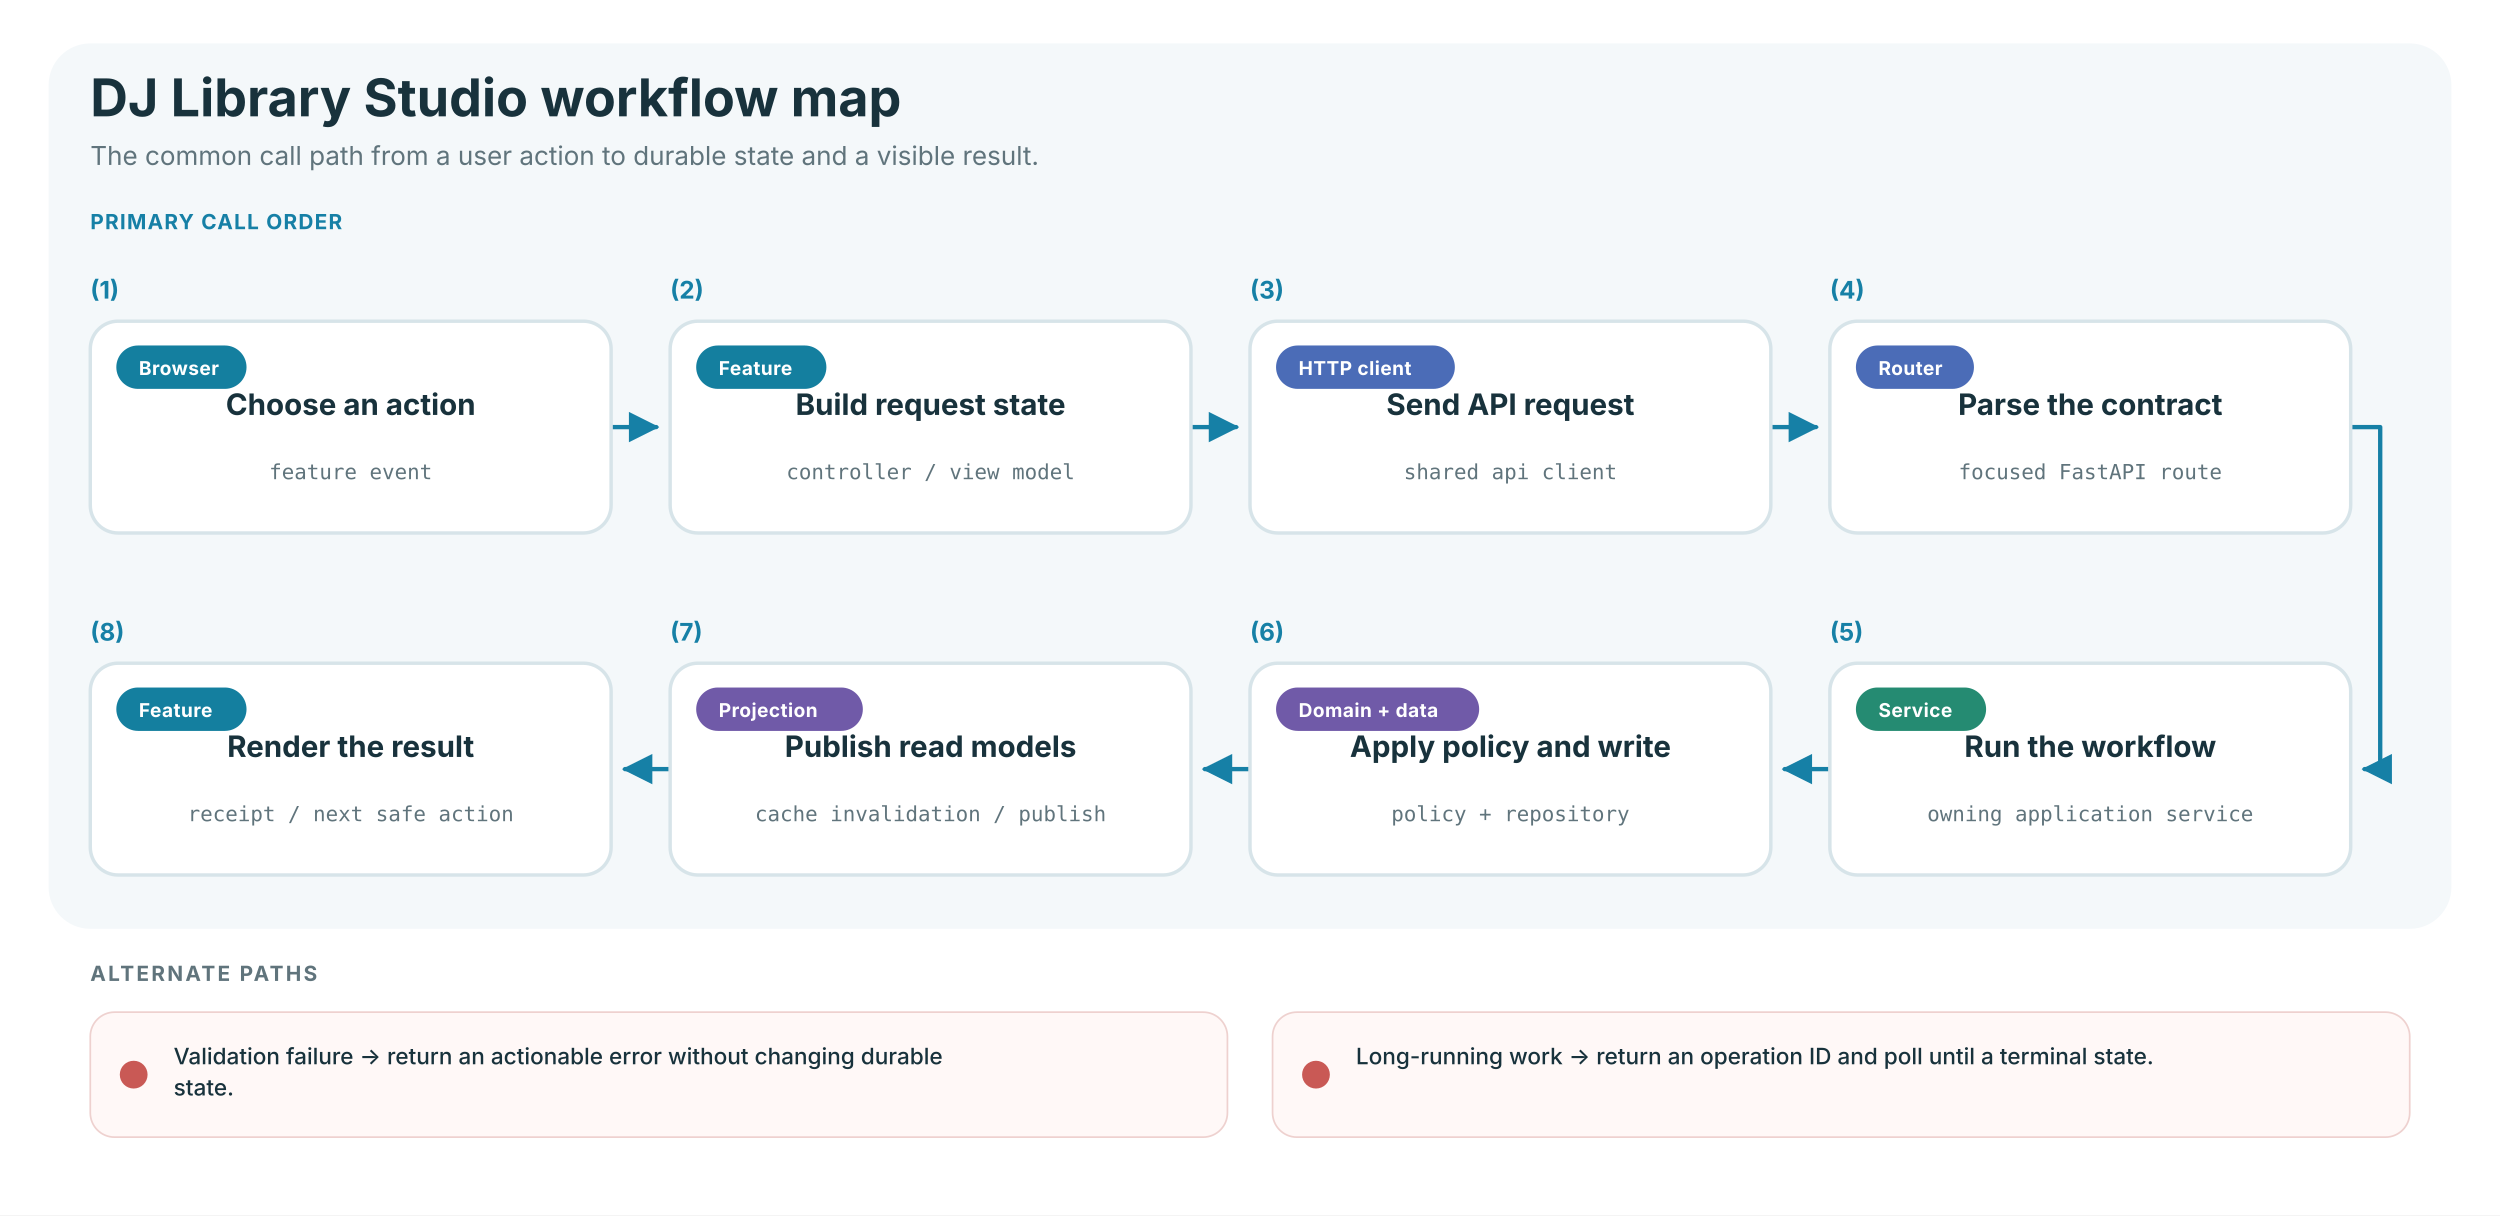
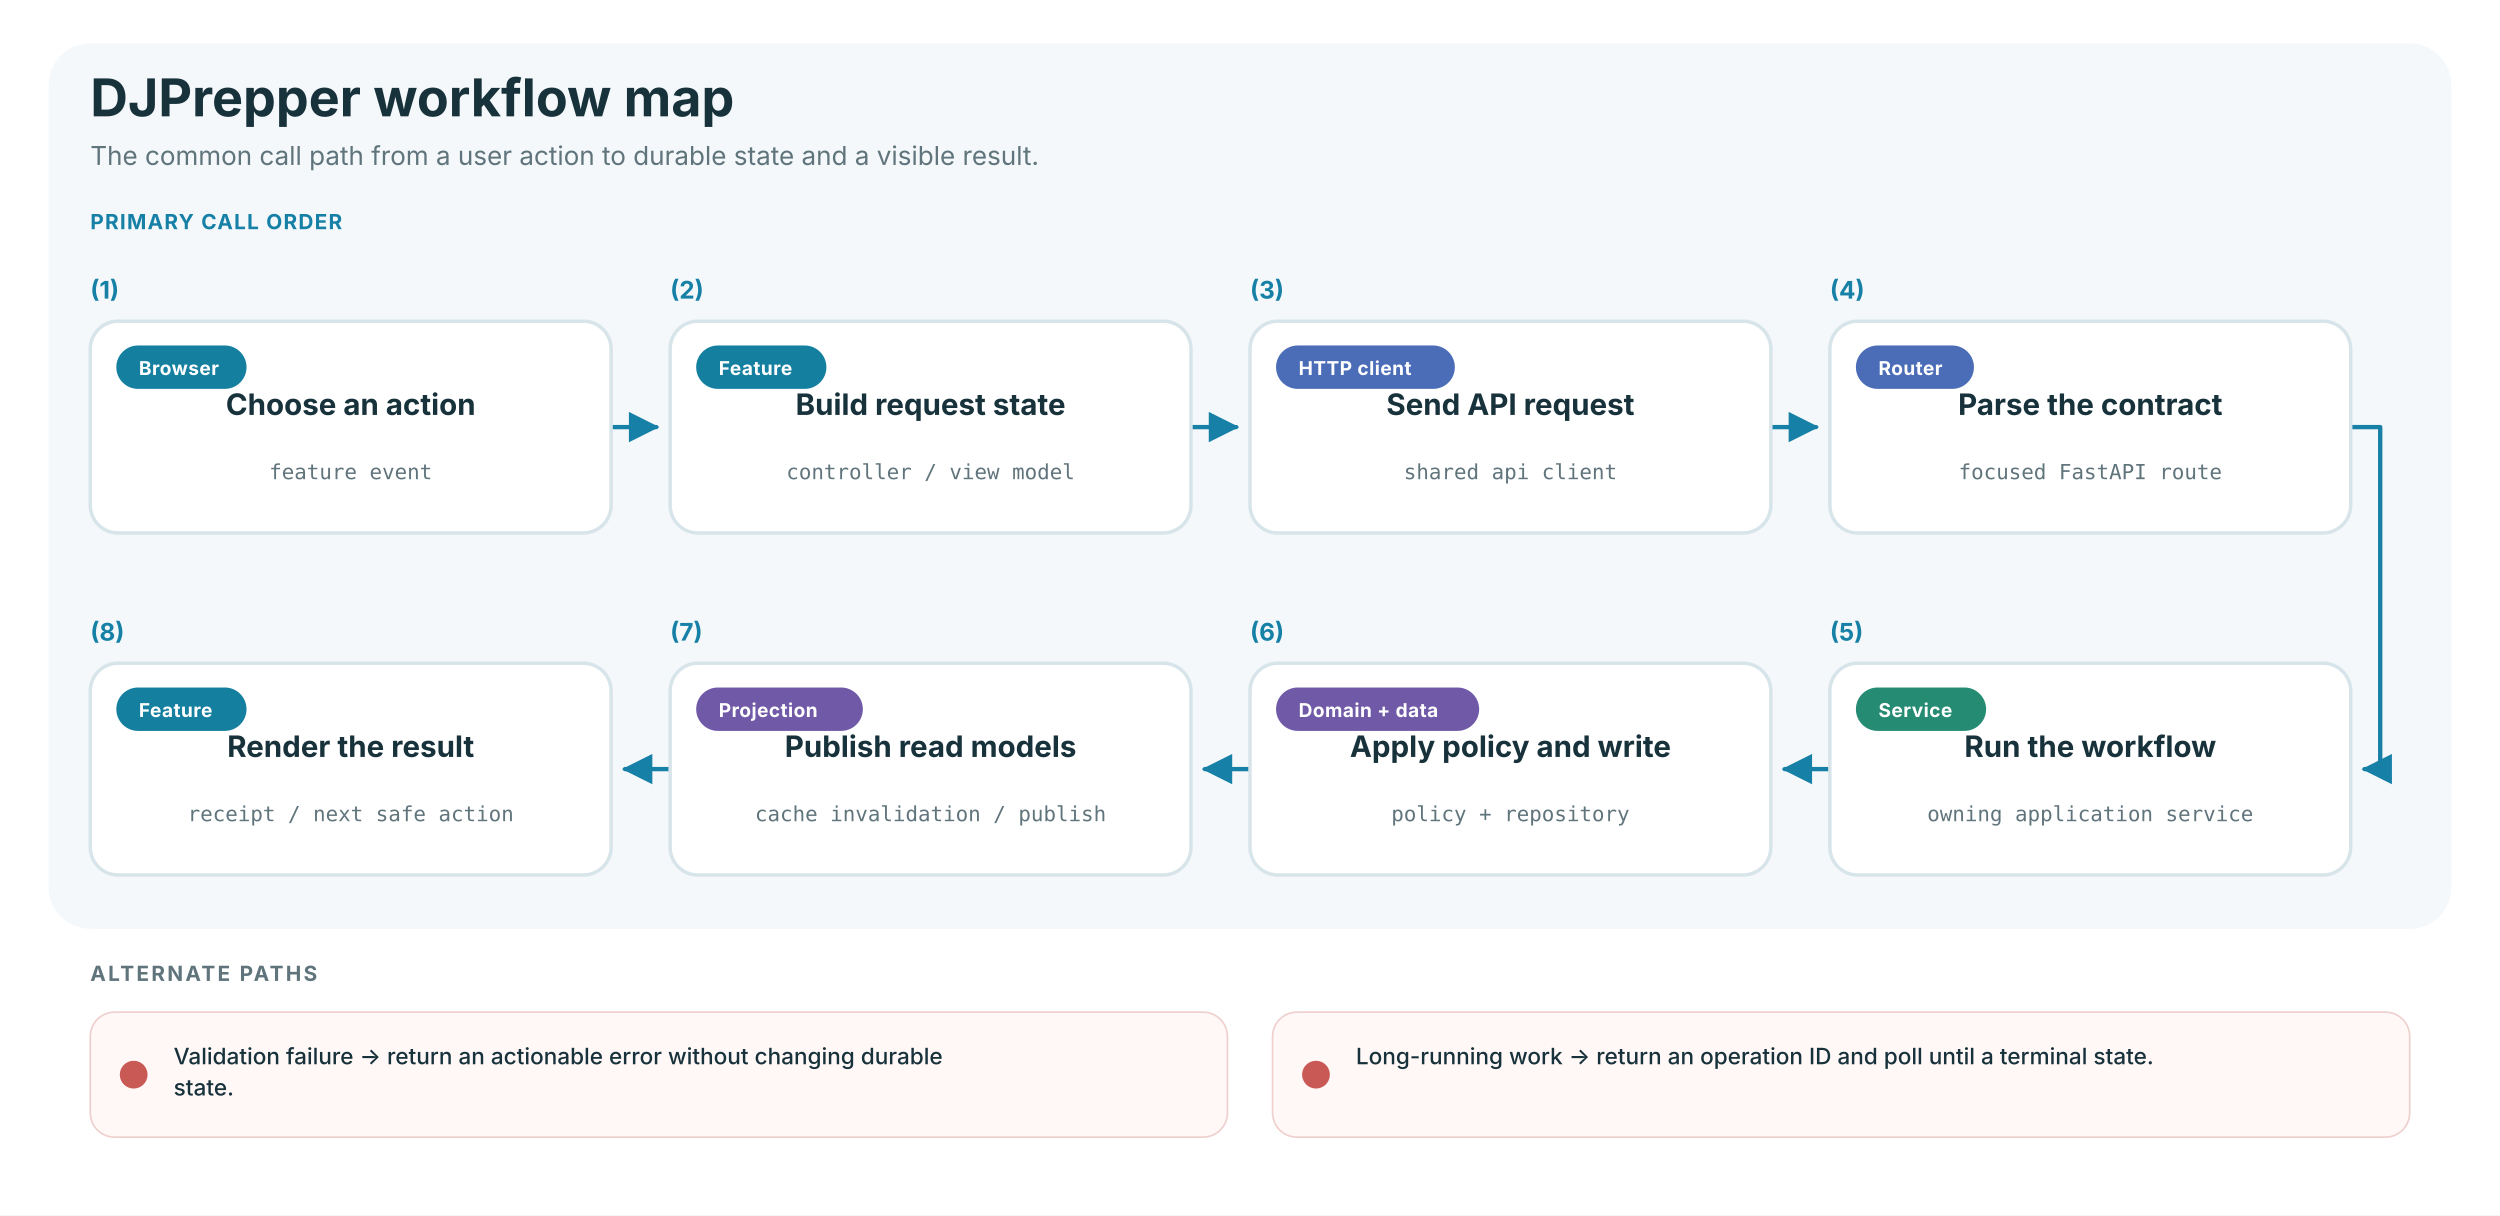
<svg xmlns="http://www.w3.org/2000/svg" width="1440" height="700" viewBox="0 0 1440 700" role="img" aria-labelledby="title desc">
  <defs>
    <marker id="arrow" viewBox="0 0 10 10" refX="9" refY="5" markerWidth="7" markerHeight="7" orient="auto-start-reverse">
      <path d="M 0 0 L 10 5 L 0 10 z" fill="#1680a6" />
    </marker>
    <style>
      .title { font: 750 30px system-ui, -apple-system, sans-serif; fill: #18323c; }
      .subtitle { font: 400 15px system-ui, -apple-system, sans-serif; fill: #60747c; }
      .order-note {
        font: 650 12px system-ui, -apple-system, sans-serif;
        fill: #1680a6;
        letter-spacing: .7px;
      }
      .call-number { font: 700 14px system-ui, -apple-system, sans-serif; fill: #1680a6; }
      .owner { font: 700 11px system-ui, -apple-system, sans-serif; fill: #ffffff; letter-spacing: .25px; }
      .call-title { font: 720 17px system-ui, -apple-system, sans-serif; fill: #18323c; }
      .symbol { font: 500 12px ui-monospace, SFMono-Regular, Menlo, monospace; fill: #60747c; }
      .arrow {
        fill: none;
        stroke: #1680a6;
        stroke-width: 2.5;
        stroke-linecap: round;
        stroke-linejoin: round;
      }
      .alternate-title {
        font: 750 12px system-ui, -apple-system, sans-serif;
        fill: #60747c;
        letter-spacing: 1.3px;
      }
      .alternate-text { font: 500 13px system-ui, -apple-system, sans-serif; fill: #18323c; }
    </style>
  </defs>
  <rect width="1440" height="700" fill="#ffffff" />
  <rect x="28" y="25" width="1384" height="510" rx="24" fill="#f4f8fa" />
-   <text class="title" x="52" y="67">DJ Library Studio workflow map</text>
+   <text class="title" x="52" y="67">DJPrepper workflow map</text>
  <text class="subtitle" x="52" y="95">The common call path from a user action to durable state and a visible result.</text>
  <text class="order-note" x="52" y="132">PRIMARY CALL ORDER</text>
  <path class="arrow" d="M 352 246.0 H 378" marker-end="url(#arrow)" />
  <path class="arrow" d="M 686 246.0 H 712" marker-end="url(#arrow)" />
  <path class="arrow" d="M 1020 246.0 H 1046" marker-end="url(#arrow)" />
  <path class="arrow" d="M 1354 246.0 H 1371.0 V 443.0 H 1362" marker-end="url(#arrow)" />
  <path class="arrow" d="M 1054 443.0 H 1028" marker-end="url(#arrow)" />
  <path class="arrow" d="M 720 443.0 H 694" marker-end="url(#arrow)" />
  <path class="arrow" d="M 386 443.0 H 360" marker-end="url(#arrow)" />
  <g class="call" id="call-1">
    <text class="call-number" x="52.0" y="172.0">(1)</text>
    <rect x="52" y="185" width="300" height="122" rx="16" fill="#ffffff" stroke="#d7e4e9" stroke-width="2" />
    <rect x="67" y="199" width="75" height="25" rx="12.5" fill="#147f9f" />
    <text class="owner" x="80" y="216">Browser</text>
    <text class="call-title" text-anchor="middle">
      <tspan x="202.0" y="239.0">Choose an action</tspan>
    </text>
    <text class="symbol" text-anchor="middle">
      <tspan x="202.0" y="276.0">feature event</tspan>
    </text>
  </g>
  <g class="call" id="call-2">
    <text class="call-number" x="386.0" y="172.0">(2)</text>
    <rect x="386" y="185" width="300" height="122" rx="16" fill="#ffffff" stroke="#d7e4e9" stroke-width="2" />
    <rect x="401" y="199" width="75" height="25" rx="12.5" fill="#147f9f" />
    <text class="owner" x="414" y="216">Feature</text>
    <text class="call-title" text-anchor="middle">
      <tspan x="536.0" y="239.0">Build request state</tspan>
    </text>
    <text class="symbol" text-anchor="middle">
      <tspan x="536.0" y="276.0">controller / view model</tspan>
    </text>
  </g>
  <g class="call" id="call-3">
    <text class="call-number" x="720.0" y="172.0">(3)</text>
    <rect x="720" y="185" width="300" height="122" rx="16" fill="#ffffff" stroke="#d7e4e9" stroke-width="2" />
    <rect x="735" y="199" width="103" height="25" rx="12.5" fill="#4b6cb7" />
    <text class="owner" x="748" y="216">HTTP client</text>
    <text class="call-title" text-anchor="middle">
      <tspan x="870.0" y="239.0">Send API request</tspan>
    </text>
    <text class="symbol" text-anchor="middle">
      <tspan x="870.0" y="276.0">shared api client</tspan>
    </text>
  </g>
  <g class="call" id="call-4">
    <text class="call-number" x="1054.0" y="172.0">(4)</text>
    <rect x="1054" y="185" width="300" height="122" rx="16" fill="#ffffff" stroke="#d7e4e9" stroke-width="2" />
    <rect x="1069" y="199" width="68" height="25" rx="12.5" fill="#4b6cb7" />
    <text class="owner" x="1082" y="216">Router</text>
    <text class="call-title" text-anchor="middle">
      <tspan x="1204.0" y="239.0">Parse the contract</tspan>
    </text>
    <text class="symbol" text-anchor="middle">
      <tspan x="1204.0" y="276.0">focused FastAPI route</tspan>
    </text>
  </g>
  <g class="call" id="call-5">
    <text class="call-number" x="1054.0" y="369.0">(5)</text>
    <rect x="1054" y="382" width="300" height="122" rx="16" fill="#ffffff" stroke="#d7e4e9" stroke-width="2" />
    <rect x="1069" y="396" width="75" height="25" rx="12.5" fill="#258b72" />
    <text class="owner" x="1082" y="413">Service</text>
    <text class="call-title" text-anchor="middle">
      <tspan x="1204.0" y="436.0">Run the workflow</tspan>
    </text>
    <text class="symbol" text-anchor="middle">
      <tspan x="1204.0" y="473.0">owning application service</tspan>
    </text>
  </g>
  <g class="call" id="call-6">
    <text class="call-number" x="720.0" y="369.0">(6)</text>
    <rect x="720" y="382" width="300" height="122" rx="16" fill="#ffffff" stroke="#d7e4e9" stroke-width="2" />
    <rect x="735" y="396" width="117" height="25" rx="12.5" fill="#705aa8" />
    <text class="owner" x="748" y="413">Domain + data</text>
    <text class="call-title" text-anchor="middle">
      <tspan x="870.0" y="436.0">Apply policy and write</tspan>
    </text>
    <text class="symbol" text-anchor="middle">
      <tspan x="870.0" y="473.0">policy + repository</tspan>
    </text>
  </g>
  <g class="call" id="call-7">
    <text class="call-number" x="386.0" y="369.0">(7)</text>
    <rect x="386" y="382" width="300" height="122" rx="16" fill="#ffffff" stroke="#d7e4e9" stroke-width="2" />
    <rect x="401" y="396" width="96" height="25" rx="12.5" fill="#705aa8" />
    <text class="owner" x="414" y="413">Projection</text>
    <text class="call-title" text-anchor="middle">
      <tspan x="536.0" y="436.0">Publish read models</tspan>
    </text>
    <text class="symbol" text-anchor="middle">
      <tspan x="536.0" y="473.0">cache invalidation / publish</tspan>
    </text>
  </g>
  <g class="call" id="call-8">
    <text class="call-number" x="52.0" y="369.0">(8)</text>
    <rect x="52" y="382" width="300" height="122" rx="16" fill="#ffffff" stroke="#d7e4e9" stroke-width="2" />
    <rect x="67" y="396" width="75" height="25" rx="12.5" fill="#147f9f" />
    <text class="owner" x="80" y="413">Feature</text>
    <text class="call-title" text-anchor="middle">
      <tspan x="202.0" y="436.0">Render the result</tspan>
    </text>
    <text class="symbol" text-anchor="middle">
      <tspan x="202.0" y="473.0">receipt / next safe action</tspan>
    </text>
  </g>
  <text class="alternate-title" x="52" y="565">ALTERNATE PATHS</text>
  <g class="alternate">
    <rect x="52" y="583" width="655" height="72" rx="14" fill="#fff8f7" stroke="#eed1cf" />
    <circle cx="77" cy="619" r="8" fill="#c95955" />
    <text class="alternate-text">
      <tspan x="100" y="613">Validation failure → return an actionable error without changing durable</tspan>
      <tspan x="100" y="631">state.</tspan>
    </text>
  </g>
  <g class="alternate">
    <rect x="733" y="583" width="655" height="72" rx="14" fill="#fff8f7" stroke="#eed1cf" />
    <circle cx="758" cy="619" r="8" fill="#c95955" />
    <text class="alternate-text">
      <tspan x="781" y="613">Long-running work → return an operation ID and poll until a terminal state.</tspan>
    </text>
  </g>
</svg>
